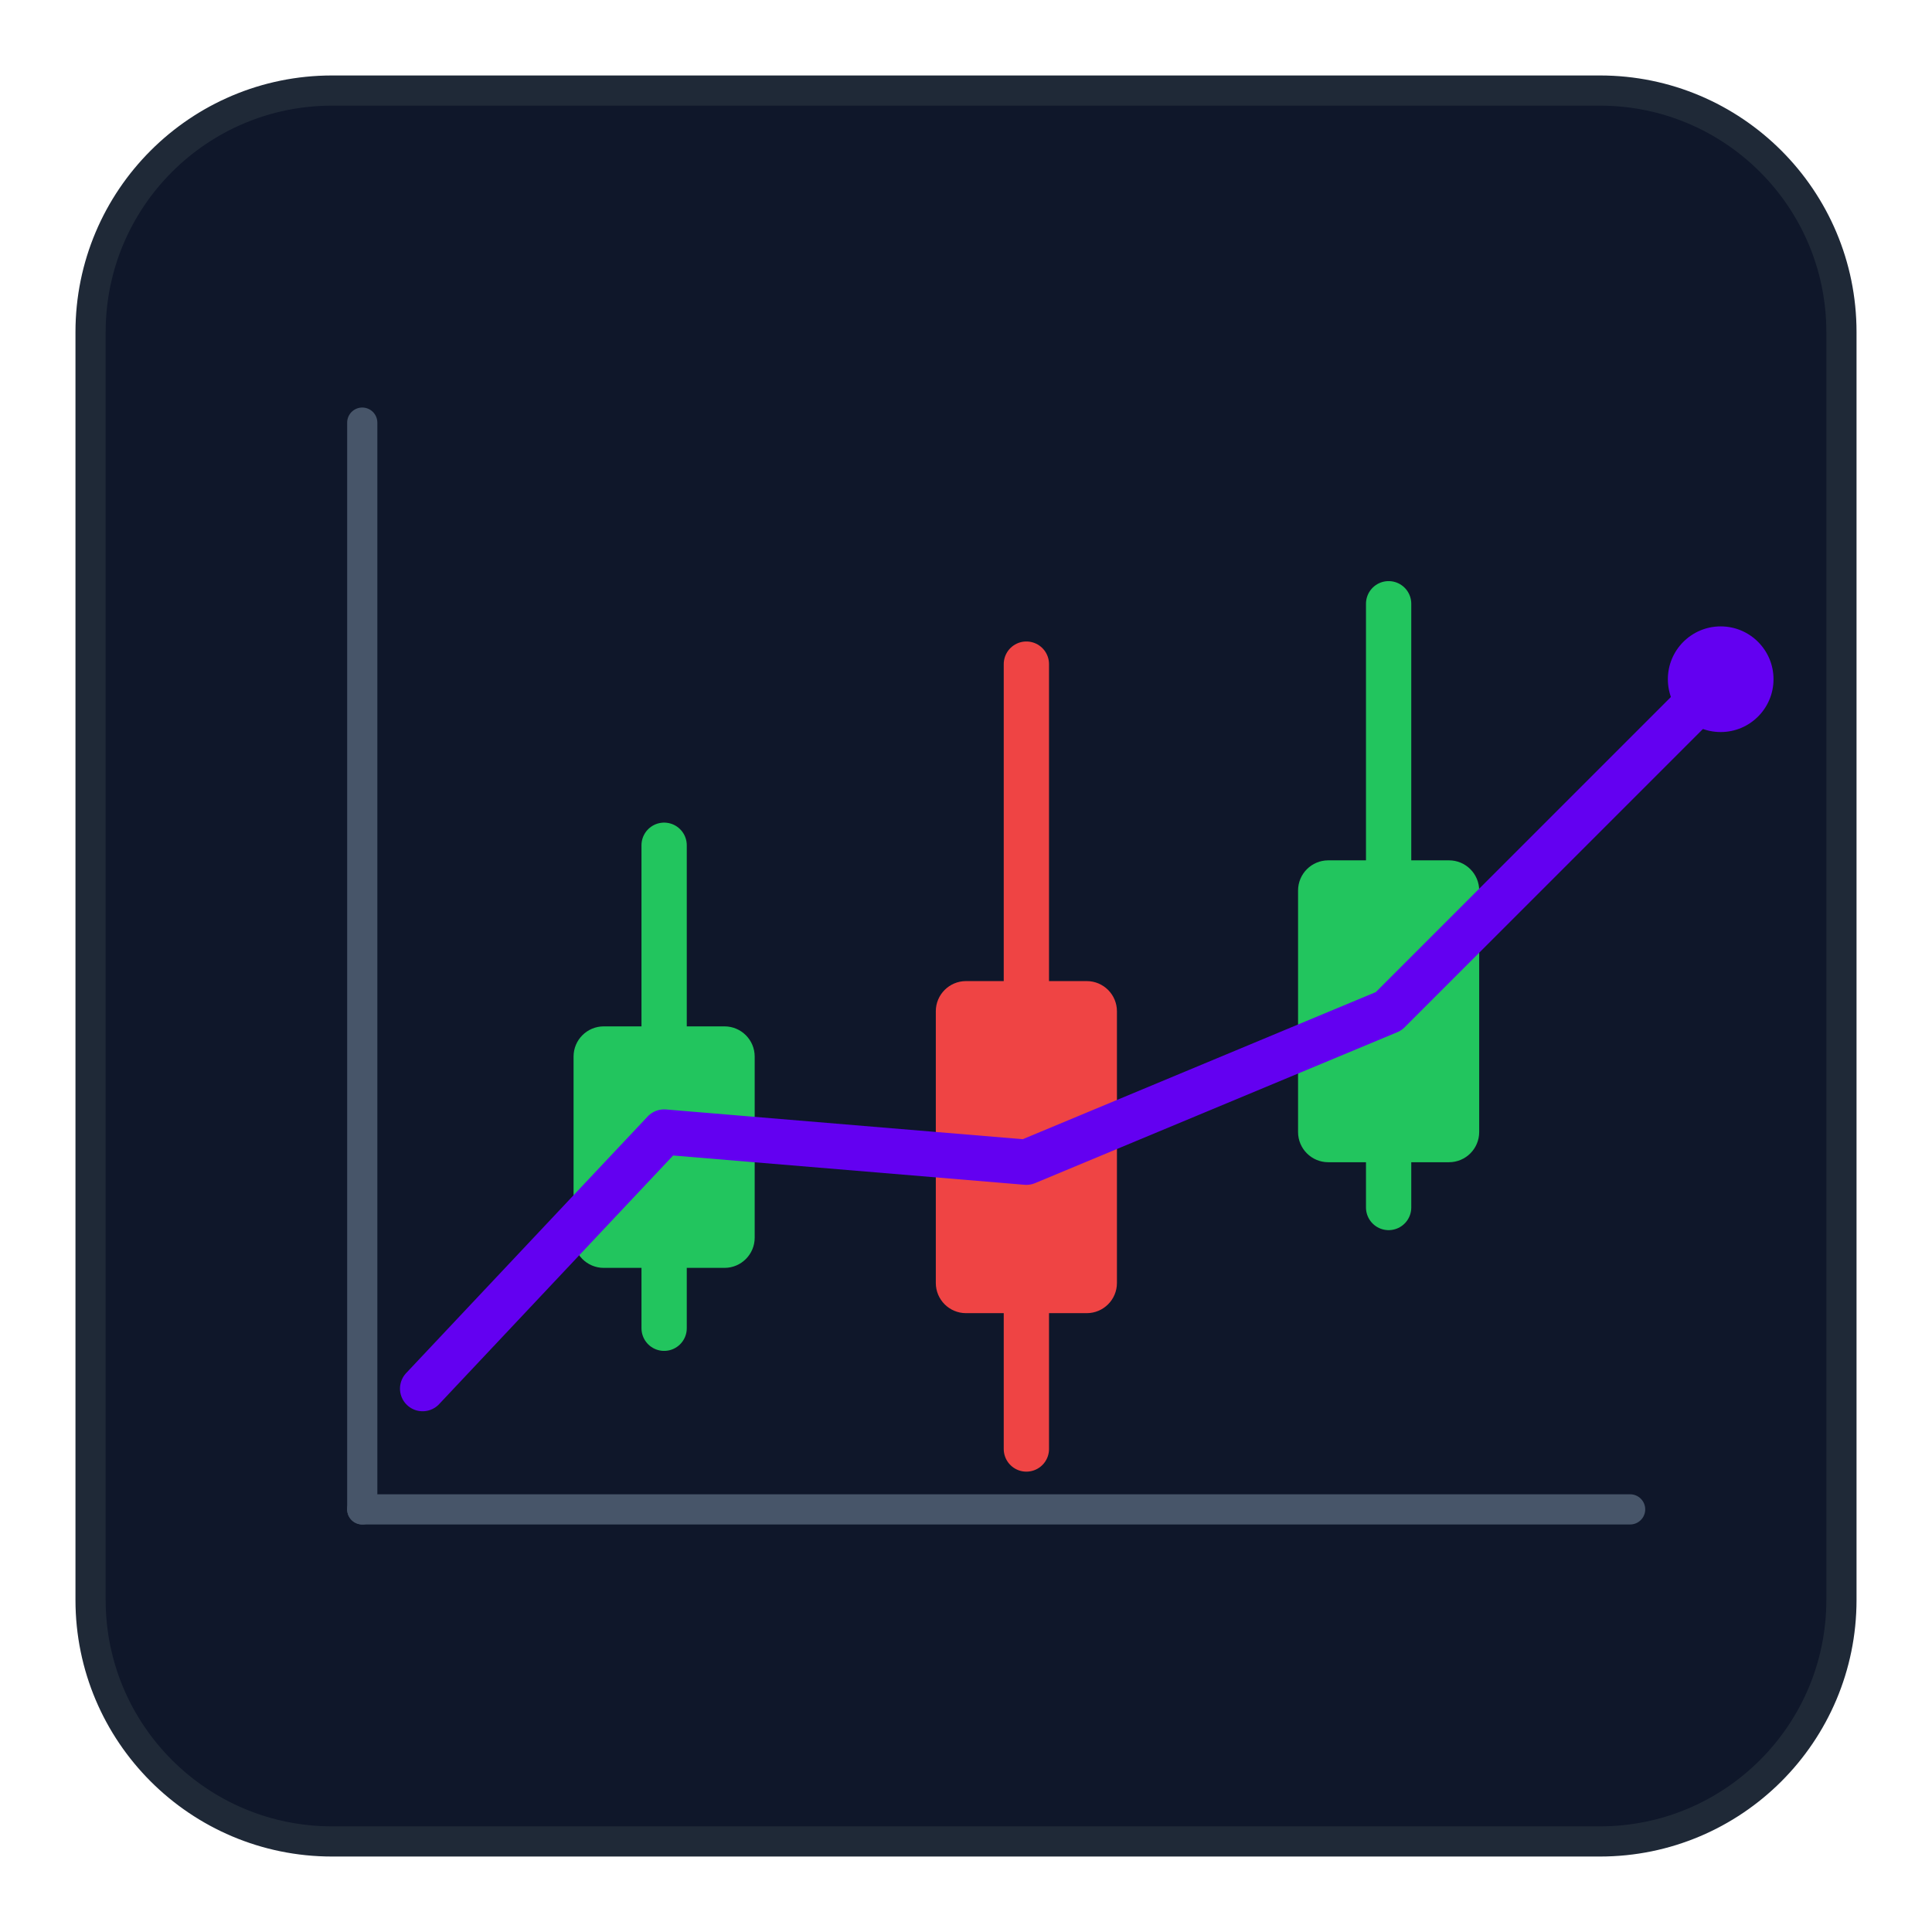
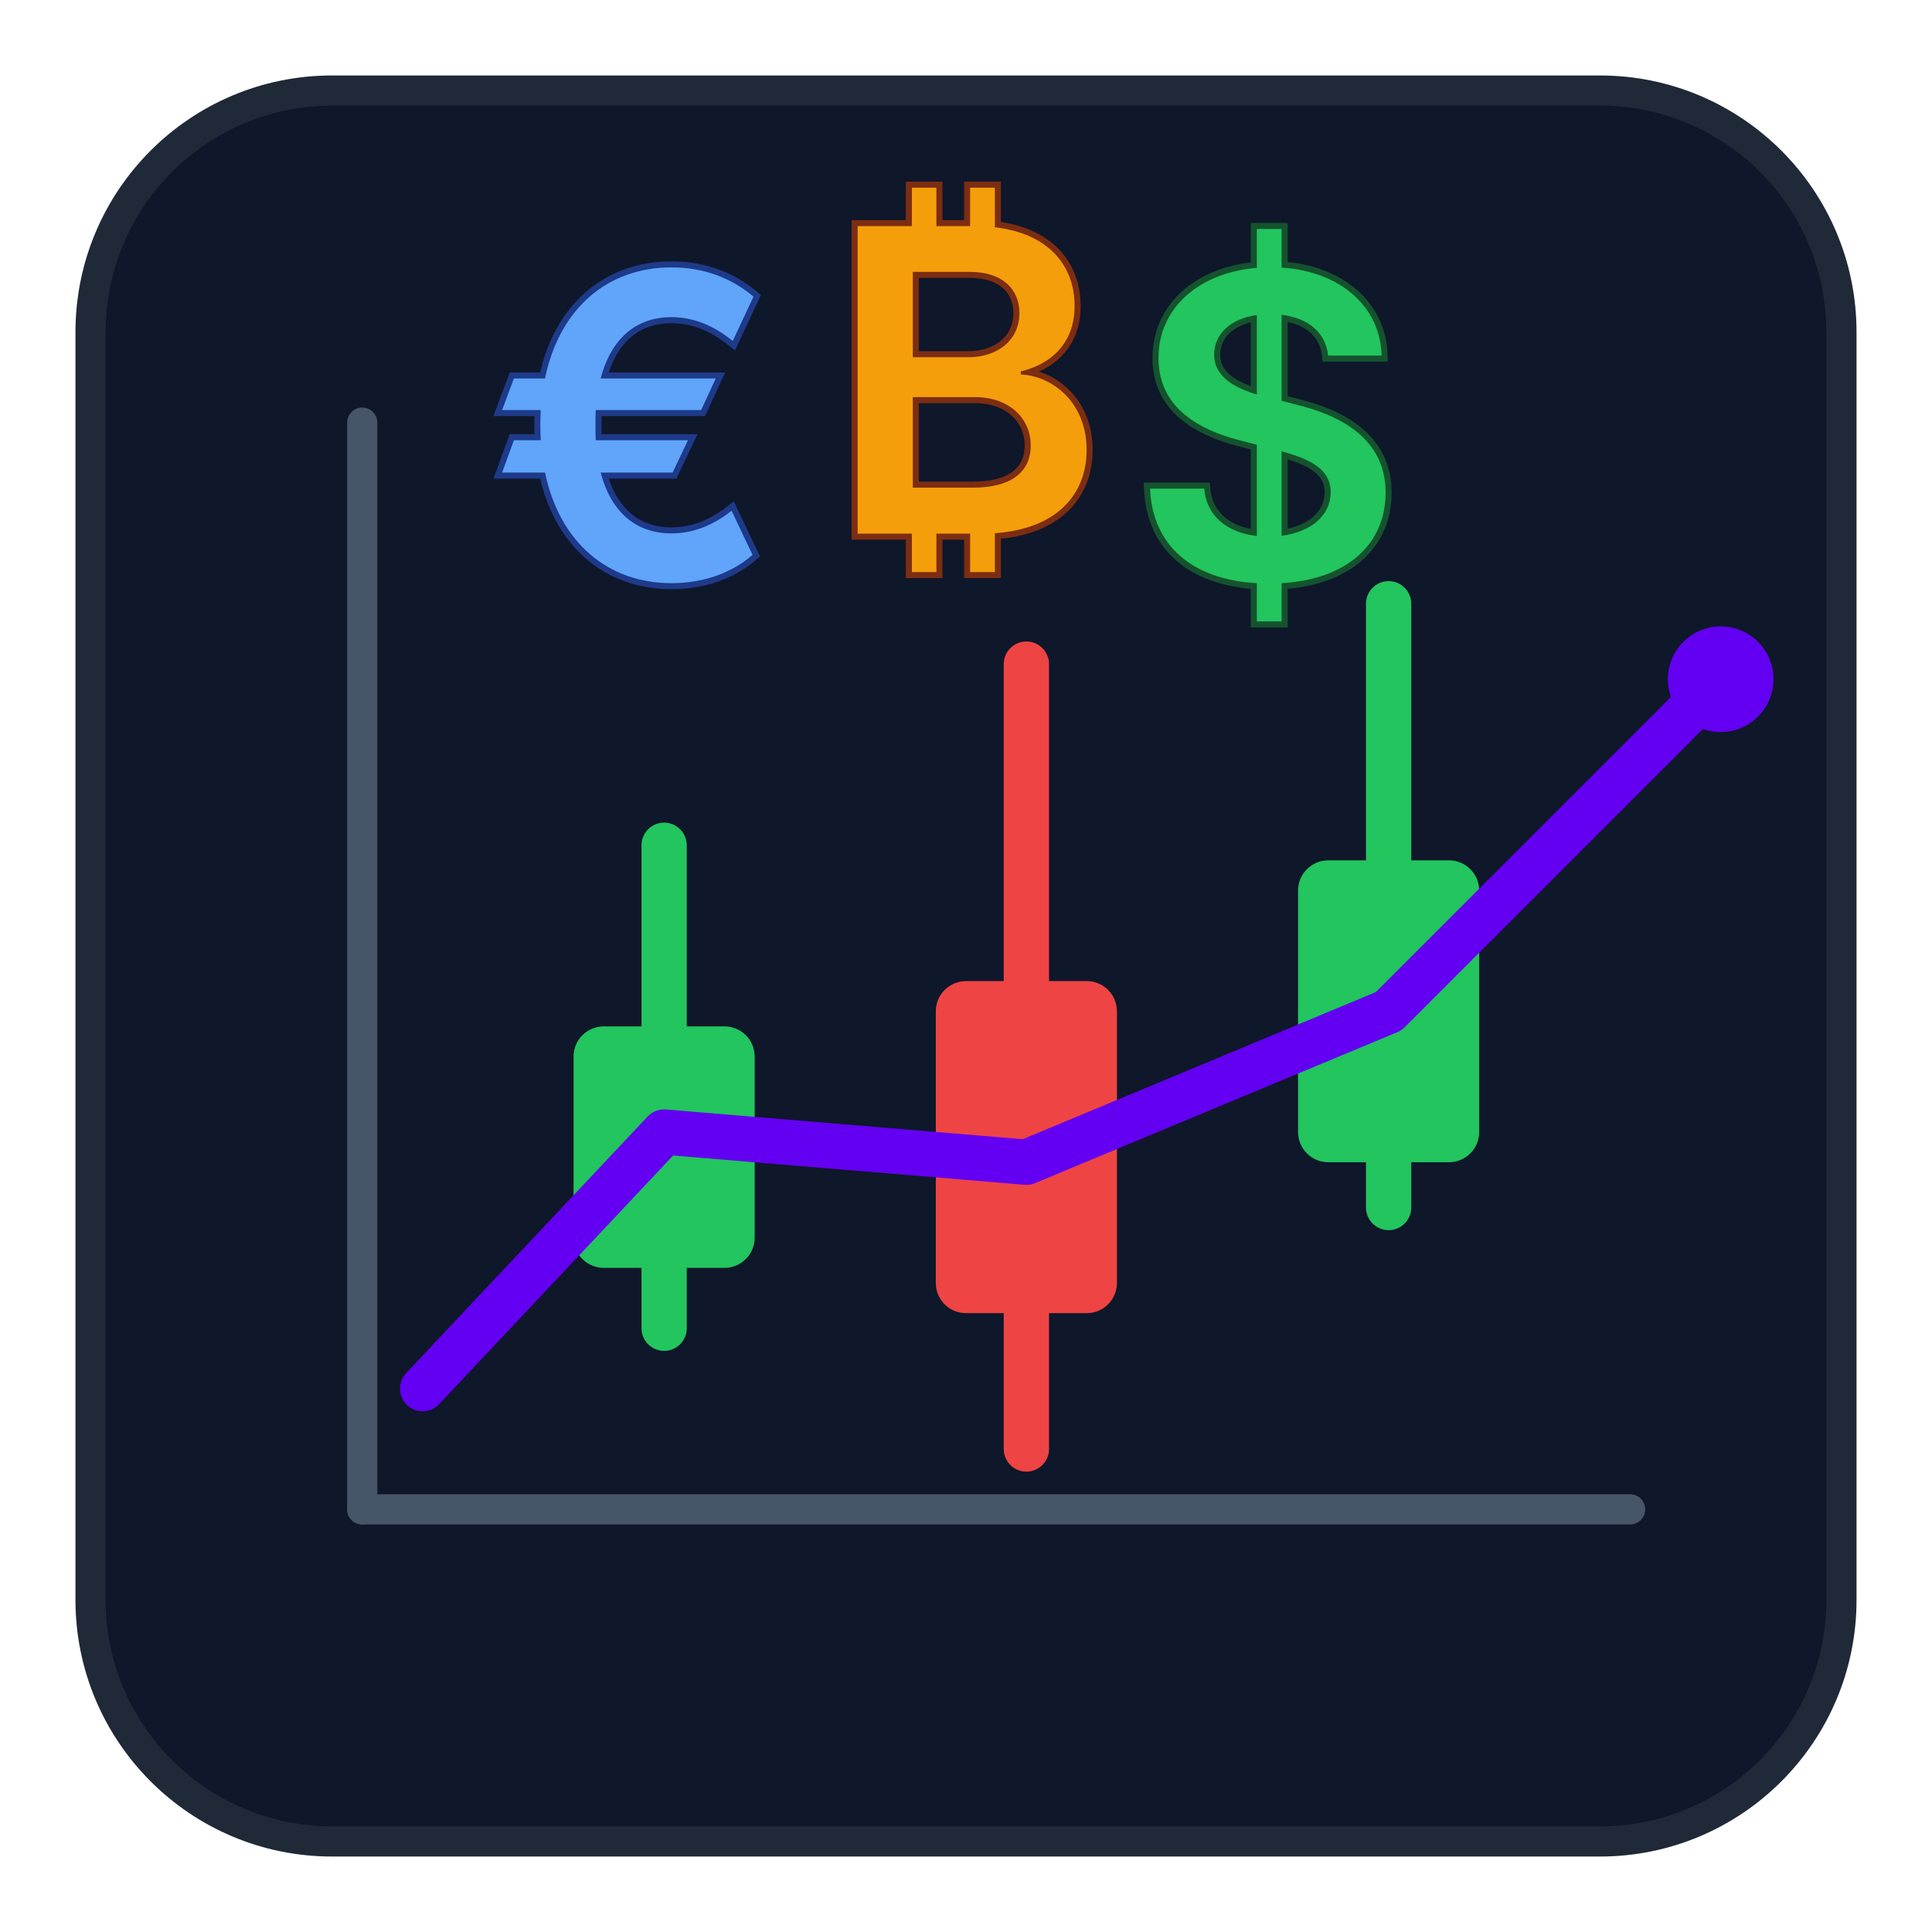
<svg xmlns="http://www.w3.org/2000/svg" viewBox="0 0 128 128" role="img" aria-labelledby="title desc">
  <rect x="6" y="6" width="116" height="116" rx="16" fill="#0f172a" />
  <rect x="6" y="6" width="116" height="116" rx="16" fill="none" stroke="#1f2937" stroke-width="2" />
  <line x1="24" y1="100" x2="108" y2="100" stroke="#475569" stroke-width="2" stroke-linecap="round" />
  <line x1="24" y1="28" x2="24" y2="100" stroke="#475569" stroke-width="2" stroke-linecap="round" />
+   <g font-size="28" font-weight="600" font-family="Inter, system-ui, -apple-system, 'Segoe UI', Roboto, Arial, sans-serif" text-anchor="middle" dominant-baseline="middle">
+     <g transform="translate(64,25)">
+       <text fill="#f59e0b" stroke="#7c2d12" stroke-width="0.8" paint-order="stroke">₿</text>
+     </g>
+     <g transform="translate(84,28)">
+       <text fill="#22c55e" stroke="#14532d" stroke-width="0.8" paint-order="stroke">$</text>
+     </g>
+     <g transform="translate(42,28)">
+       <text fill="#60a5fa" stroke="#1e3a8a" stroke-width="0.8" paint-order="stroke">€</text>
+     </g>
+   </g>
  <line x1="44" y1="88" x2="44" y2="56" stroke="#22c55e" stroke-width="3" stroke-linecap="round" />
  <rect x="38" y="68" width="12" height="16" rx="2" fill="#22c55e" />
  <line x1="68" y1="96" x2="68" y2="44" stroke="#ef4444" stroke-width="3" stroke-linecap="round" />
  <rect x="62" y="65" width="12" height="22" rx="2" fill="#ef4444" />
  <line x1="92" y1="80" x2="92" y2="40" stroke="#22c55e" stroke-width="3" stroke-linecap="round" />
  <rect x="86" y="57" width="12" height="20" rx="2" fill="#22c55e" />
  <polyline points="28,92 44,75 68,77 92,67 114,45" fill="none" stroke="#6300f1" stroke-width="3" stroke-linecap="round" stroke-linejoin="round" />
  <circle cx="114" cy="45" r="3.5" fill="#6300f1" />
</svg>
